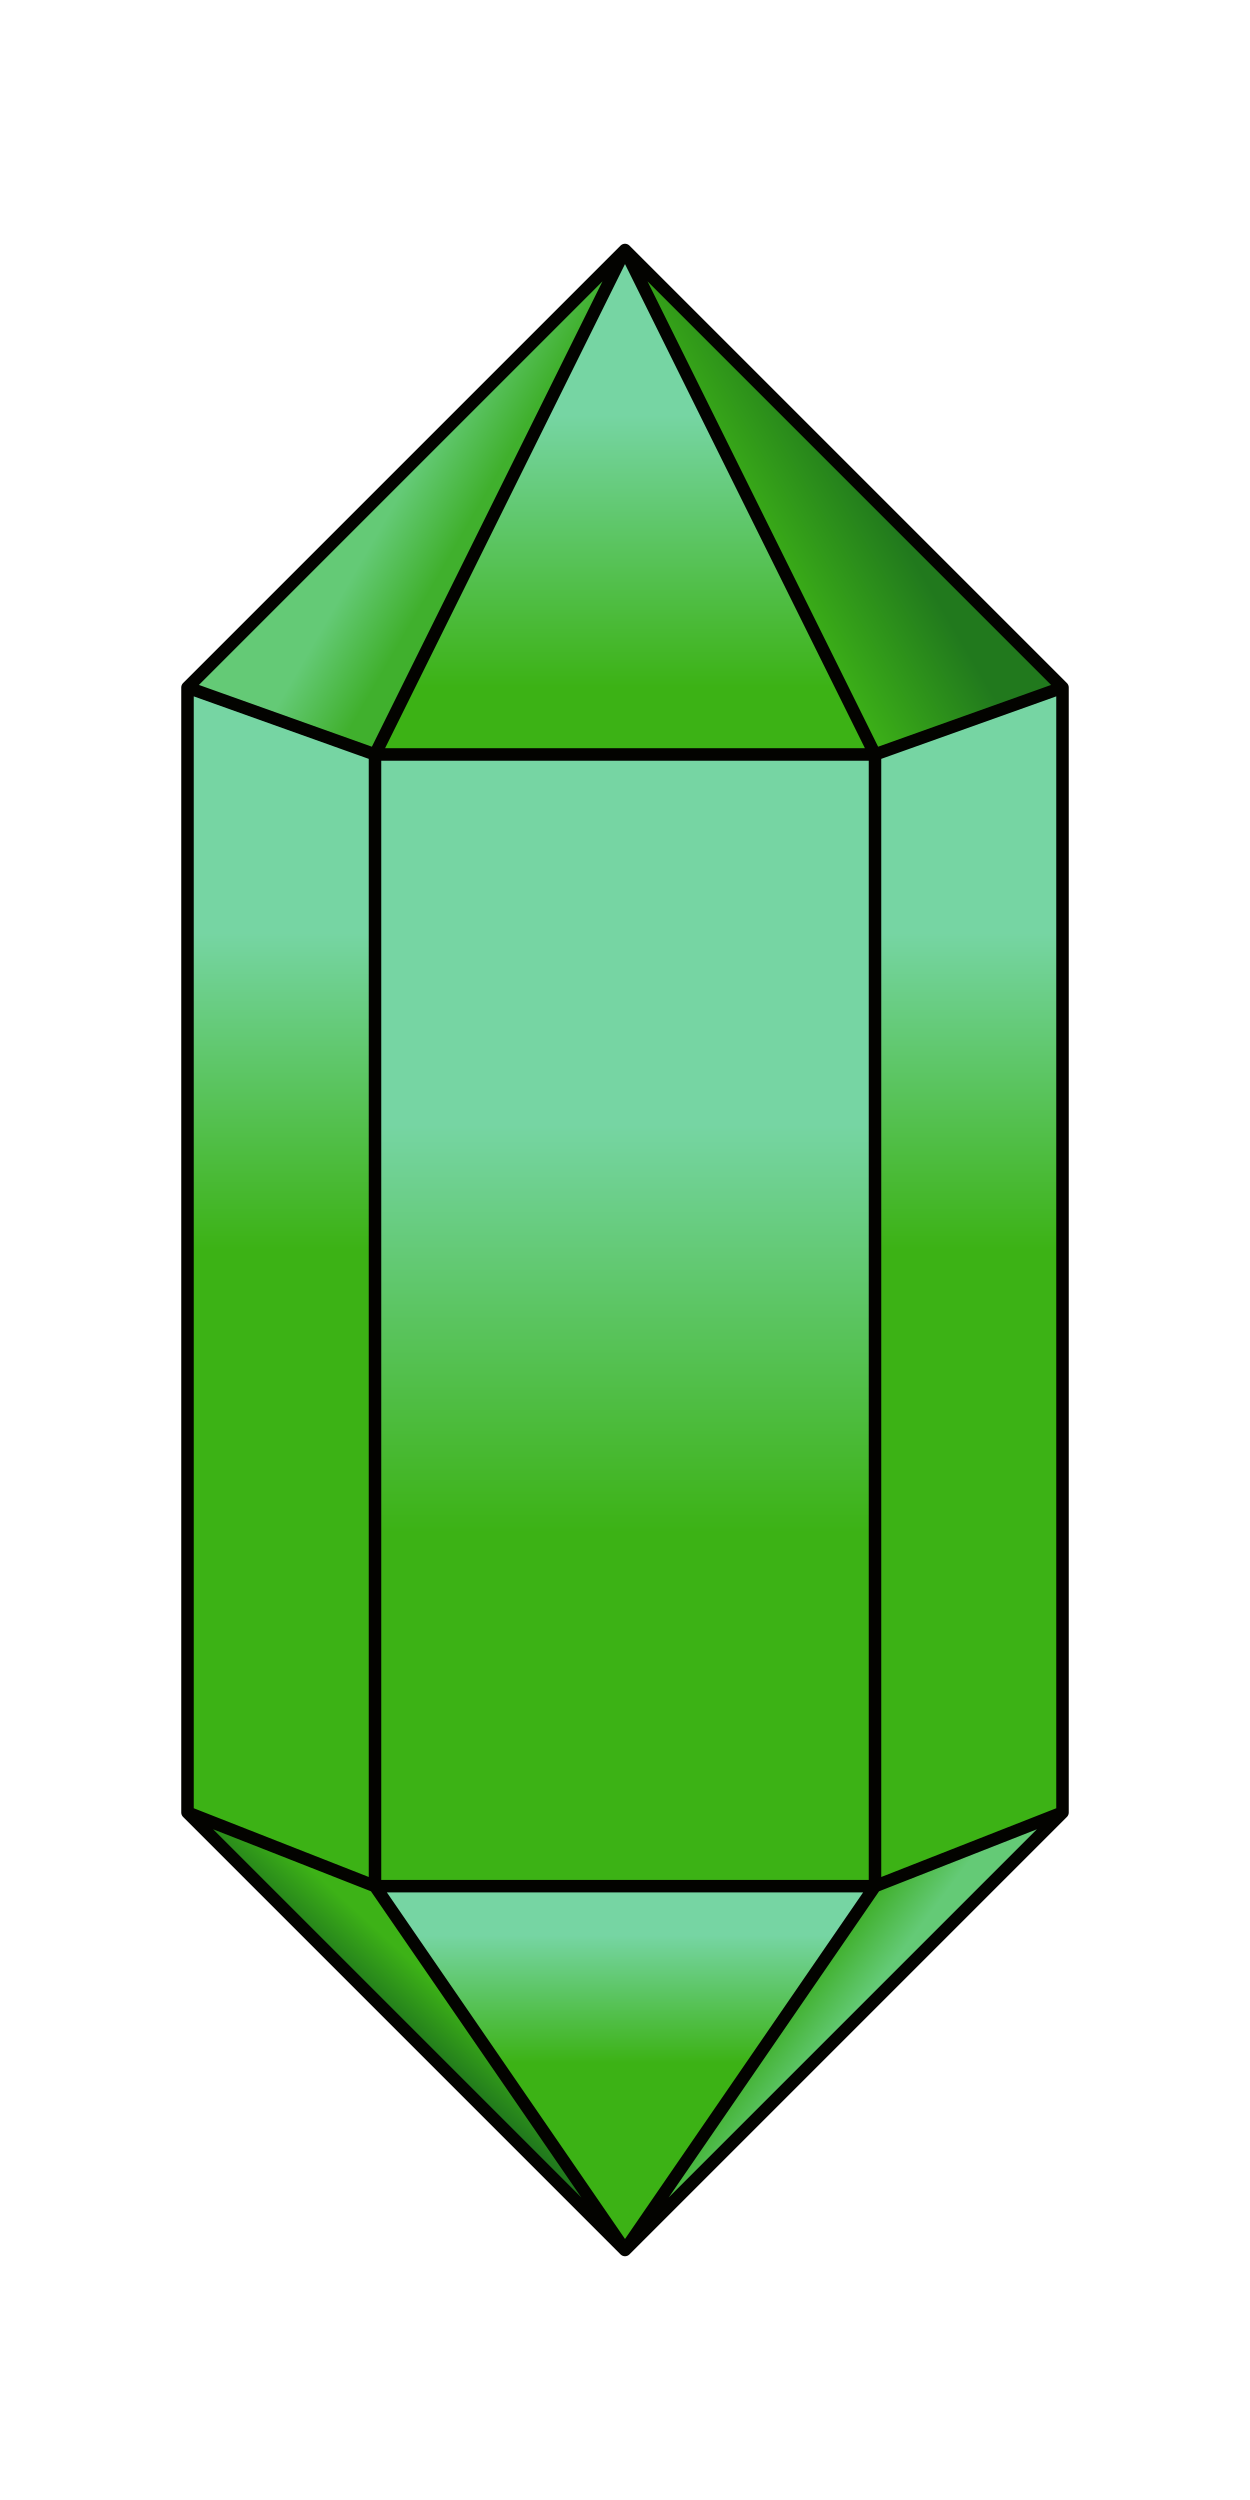
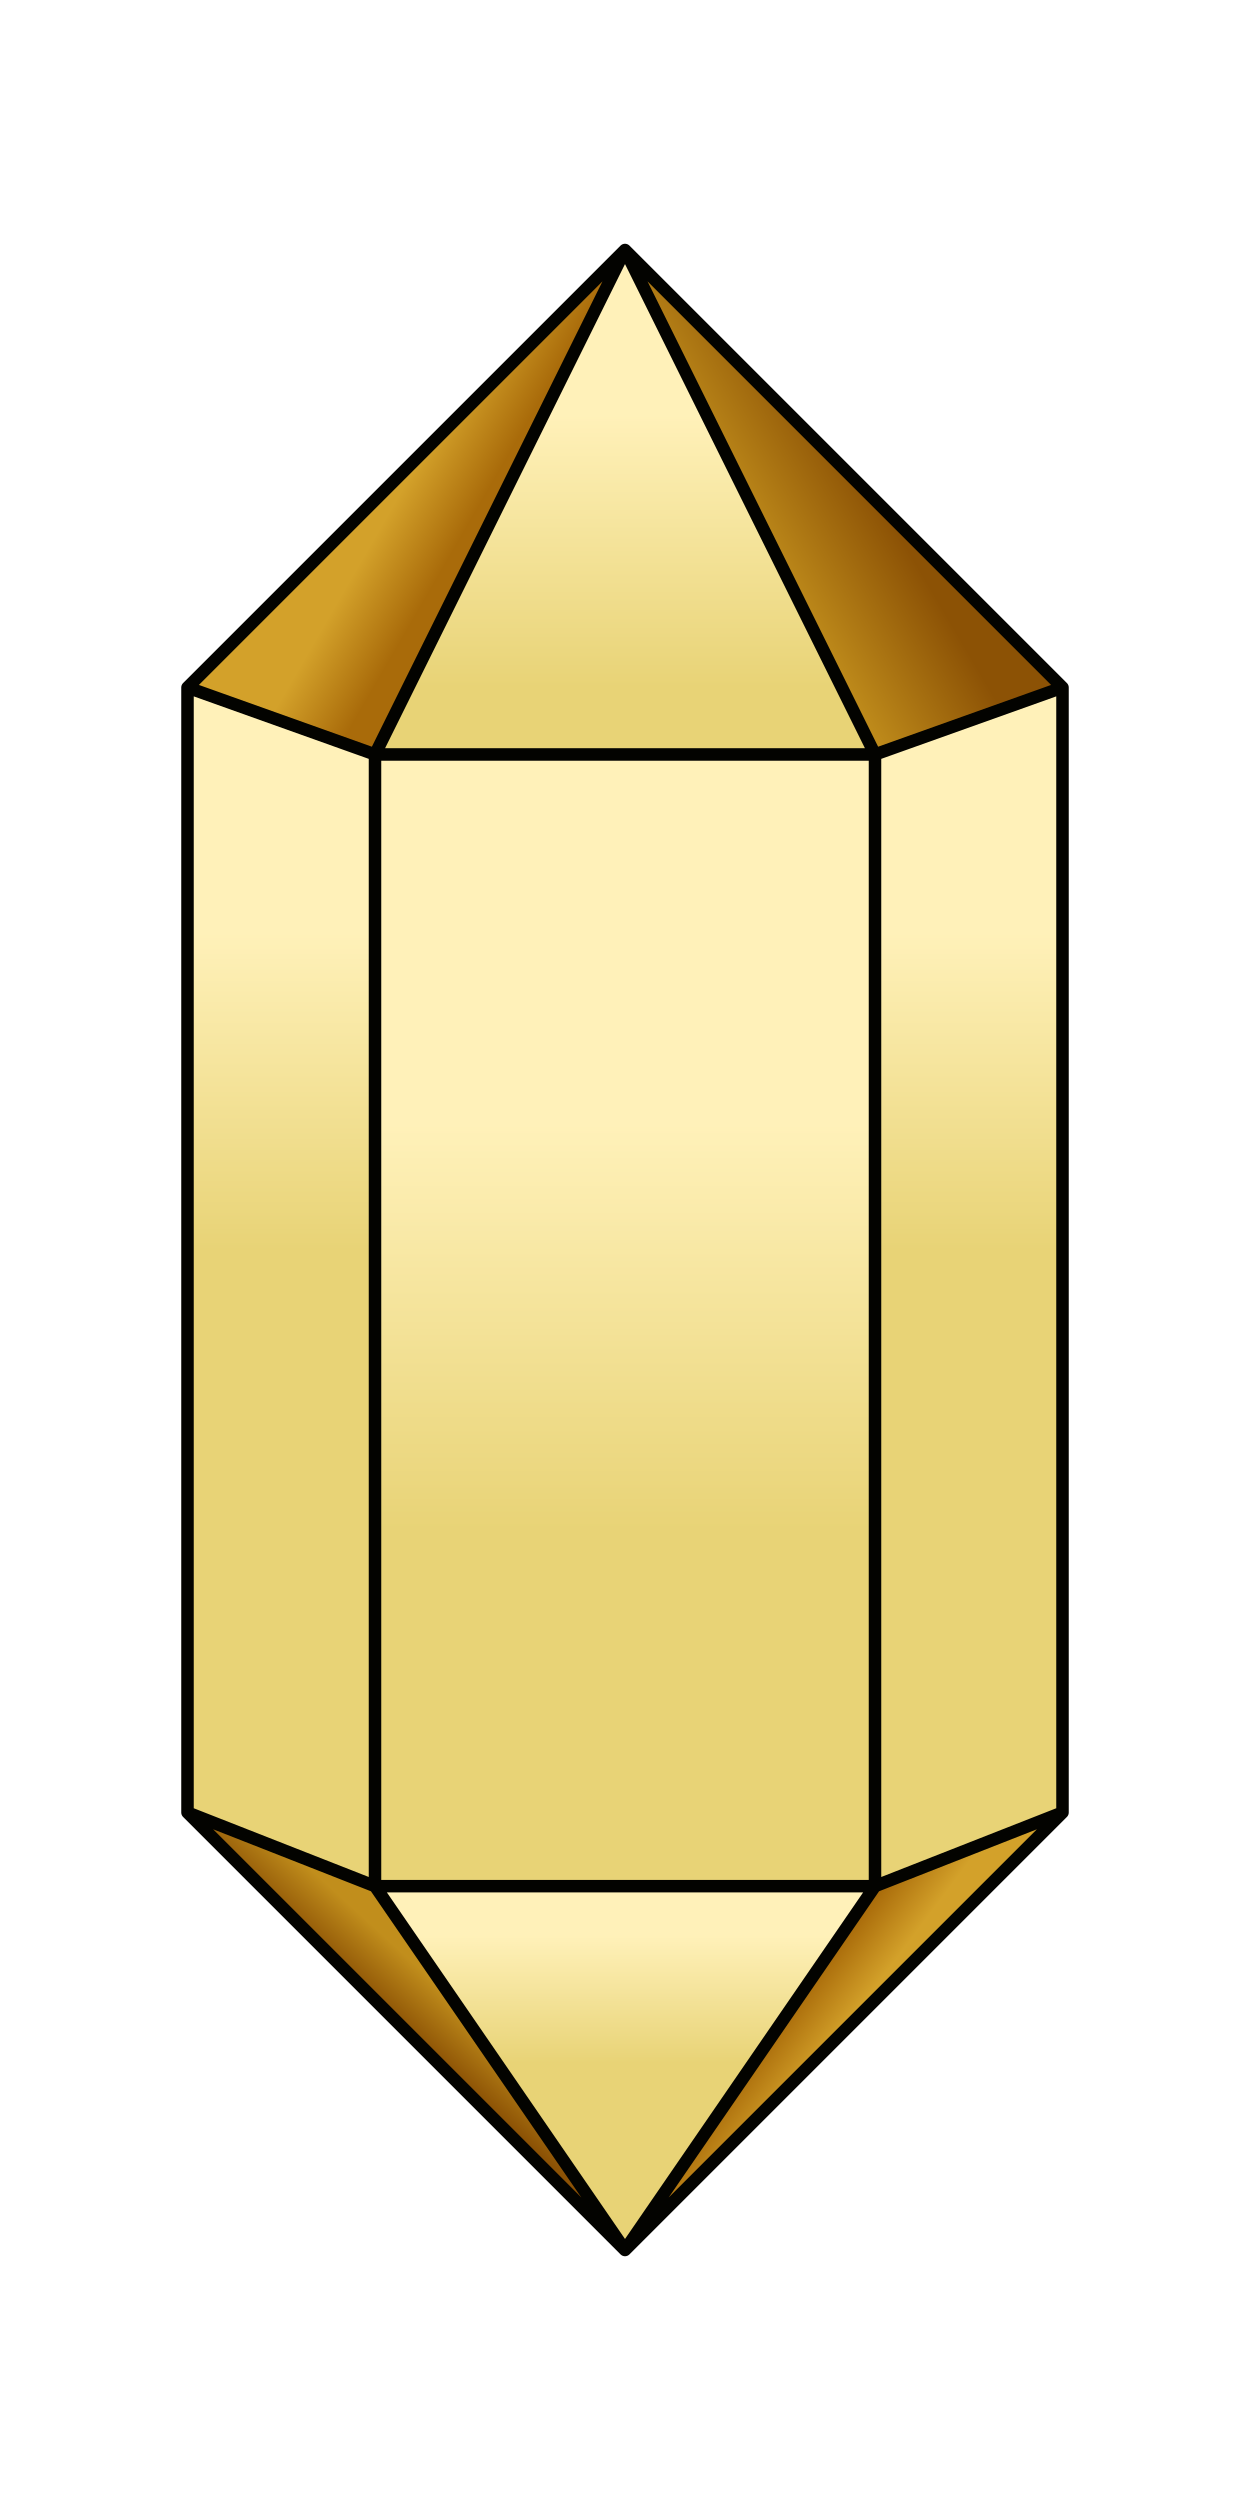
<svg xmlns="http://www.w3.org/2000/svg" xmlns:xlink="http://www.w3.org/1999/xlink" width="100" height="200" viewBox="0 0 100 200" version="1.1" id="svg4689">
  <defs id="defs4683">
    <linearGradient id="linearGradient911">
-       <stop style="stop-color:#64ca76;stop-opacity:1" offset="0" id="stop907" />
-       <stop style="stop-color:#40b02d;stop-opacity:1" offset="1" id="stop909" />
+       <stop style="stop-color:#d3a12a;stop-opacity:1" offset="0" id="stop907" />
+       <stop style="stop-color:#a96b0a;stop-opacity:1" offset="1" id="stop909" />
    </linearGradient>
    <linearGradient id="linearGradient903">
-       <stop style="stop-color:#3db217;stop-opacity:1" offset="0" id="stop899" />
-       <stop style="stop-color:#21791d;stop-opacity:1" offset="1" id="stop901" />
+       <stop style="stop-color:#c18e1c;stop-opacity:1" offset="0" id="stop899" />
+       <stop style="stop-color:#8c5205;stop-opacity:1" offset="1" id="stop901" />
    </linearGradient>
    <linearGradient id="linearGradient887">
-       <stop style="stop-color:#76d5a3;stop-opacity:1" offset="0" id="stop883" />
-       <stop style="stop-color:#3cb215;stop-opacity:1" offset="1" id="stop885" />
+       <stop style="stop-color:#fff1b9;stop-opacity:1" offset="0" id="stop883" />
+       <stop style="stop-color:#e8d376;stop-opacity:1" offset="1" id="stop885" />
    </linearGradient>
    <linearGradient xlink:href="#linearGradient887" id="linearGradient889" x1="30" y1="374.643" x2="30" y2="400" gradientUnits="userSpaceOnUse" />
    <linearGradient xlink:href="#linearGradient887" id="linearGradient897" x1="70" y1="374.643" x2="70" y2="400" gradientUnits="userSpaceOnUse" />
    <linearGradient xlink:href="#linearGradient903" id="linearGradient905" x1="70" y1="360.357" x2="79.121" y2="355" gradientUnits="userSpaceOnUse" />
    <linearGradient xlink:href="#linearGradient911" id="linearGradient913" x1="23.022" y1="355" x2="28.184" y2="357.988" gradientUnits="userSpaceOnUse" />
    <linearGradient xlink:href="#linearGradient911" id="linearGradient921" x1="66.995" y1="463.005" x2="63.483" y2="460.378" gradientUnits="userSpaceOnUse" />
    <linearGradient xlink:href="#linearGradient903" id="linearGradient929" x1="36.119" y1="459.799" x2="33.106" y2="463.106" gradientUnits="userSpaceOnUse" />
    <linearGradient xlink:href="#linearGradient887" id="linearGradient1023" gradientUnits="userSpaceOnUse" x1="25.958" y1="389.59" x2="25.958" y2="422.266" gradientTransform="translate(24.04163,0.3535534)" />
    <linearGradient xlink:href="#linearGradient887" id="linearGradient1028" gradientUnits="userSpaceOnUse" gradientTransform="translate(58.88589,-28.01325)" x1="-8.886" y1="361.192" x2="-8.886" y2="383.013" />
    <linearGradient xlink:href="#linearGradient887" id="linearGradient1032" gradientUnits="userSpaceOnUse" gradientTransform="translate(77.64819,71.82896)" x1="-27.648" y1="383.001" x2="-27.648" y2="393.229" />
  </defs>
  <g id="layer1" transform="translate(0,-464.7083)" style="opacity:1" />
  <g id="layer4" transform="translate(0,-300)">
    <path style="opacity:1;vector-effect:none;fill:url(#linearGradient905);fill-opacity:1;fill-rule:nonzero;stroke:none;stroke-width:5;stroke-linecap:round;stroke-linejoin:round;stroke-miterlimit:4;stroke-dasharray:none;stroke-dashoffset:0;stroke-opacity:1" d="m 50,320 20,40.357 15,-5.357 z" id="path853" />
    <path style="opacity:1;vector-effect:none;fill:url(#linearGradient913);fill-opacity:1;fill-rule:nonzero;stroke:none;stroke-width:5;stroke-linecap:round;stroke-linejoin:round;stroke-miterlimit:4;stroke-dasharray:none;stroke-dashoffset:0;stroke-opacity:1" d="m 50,320 -35,35 15,5.357" id="path871" />
    <path style="opacity:1;vector-effect:none;fill:url(#linearGradient897);fill-opacity:1;fill-rule:nonzero;stroke:none;stroke-width:5;stroke-linecap:round;stroke-linejoin:round;stroke-miterlimit:4;stroke-dasharray:none;stroke-dashoffset:0;stroke-opacity:1" d="m 70,360.357 v 90.536 l 15,-5.893 v -90 z" id="path873" />
    <path style="opacity:1;vector-effect:none;fill:url(#linearGradient889);fill-opacity:1;fill-rule:nonzero;stroke:none;stroke-width:5;stroke-linecap:round;stroke-linejoin:round;stroke-miterlimit:4;stroke-dasharray:none;stroke-dashoffset:0;stroke-opacity:1" d="m 15,355 15,5.357 v 90.536 l -15,-5.893 z" id="path877" />
    <path style="opacity:1;vector-effect:none;fill:url(#linearGradient929);fill-opacity:1;fill-rule:nonzero;stroke:none;stroke-width:5;stroke-linecap:round;stroke-linejoin:round;stroke-miterlimit:4;stroke-dasharray:none;stroke-dashoffset:0;stroke-opacity:1" d="m 15,445 35,35 -20,-29.107 -15,-5.893" id="path879" />
    <path style="opacity:1;vector-effect:none;fill:url(#linearGradient921);fill-opacity:1;fill-rule:nonzero;stroke:none;stroke-width:5;stroke-linecap:round;stroke-linejoin:round;stroke-miterlimit:4;stroke-dasharray:none;stroke-dashoffset:0;stroke-opacity:1" d="m 85,445 -15,5.893 -20,29.107 z" id="path881" />
    <path id="path1021" d="m 30,360.357 h 40 v 90.536 H 30 Z" style="opacity:1;vector-effect:none;fill:url(#linearGradient1023);fill-opacity:1;fill-rule:nonzero;stroke:none;stroke-width:5;stroke-linecap:round;stroke-linejoin:round;stroke-miterlimit:4;stroke-dasharray:none;stroke-dashoffset:0;stroke-opacity:1" />
    <path style="opacity:1;vector-effect:none;fill:url(#linearGradient1028);fill-opacity:1;fill-rule:nonzero;stroke:none;stroke-width:5;stroke-linecap:round;stroke-linejoin:round;stroke-miterlimit:4;stroke-dasharray:none;stroke-dashoffset:0;stroke-opacity:1" d="m 50,320 20,40.357 H 30 Z" id="path1026" />
    <path style="opacity:1;vector-effect:none;fill:url(#linearGradient1032);fill-opacity:1;fill-rule:nonzero;stroke:none;stroke-width:5;stroke-linecap:round;stroke-linejoin:round;stroke-miterlimit:4;stroke-dasharray:none;stroke-dashoffset:0;stroke-opacity:1" d="M 30,450.893 H 70 L 50,480 Z" id="path1030" />
  </g>
  <g id="layer5" transform="translate(0,-300)" style="display:inline">
    <path style="opacity:1;vector-effect:none;fill:none;fill-opacity:1;fill-rule:nonzero;stroke:#030300;stroke-width:1;stroke-linecap:round;stroke-linejoin:round;stroke-miterlimit:4;stroke-dasharray:none;stroke-dashoffset:0;stroke-opacity:1" d="m 15,355 35,-35 35,35 v 90 l -35,35 -35,-35 z m 55,95.893 H 30 l -15,-5.893 m 70,0 -15,5.893 -20,29.107 -20,-29.107 c 0,-27.172 0,-90.536 0,-90.536 h 40 v 90.536 m -55,-95.893 15,5.357 20,-40.357 20,40.357 15,-5.357" id="path851" />
  </g>
  <g id="layer3" transform="translate(0,-300)" />
  <g id="layer2" transform="translate(0,-300)" />
</svg>
